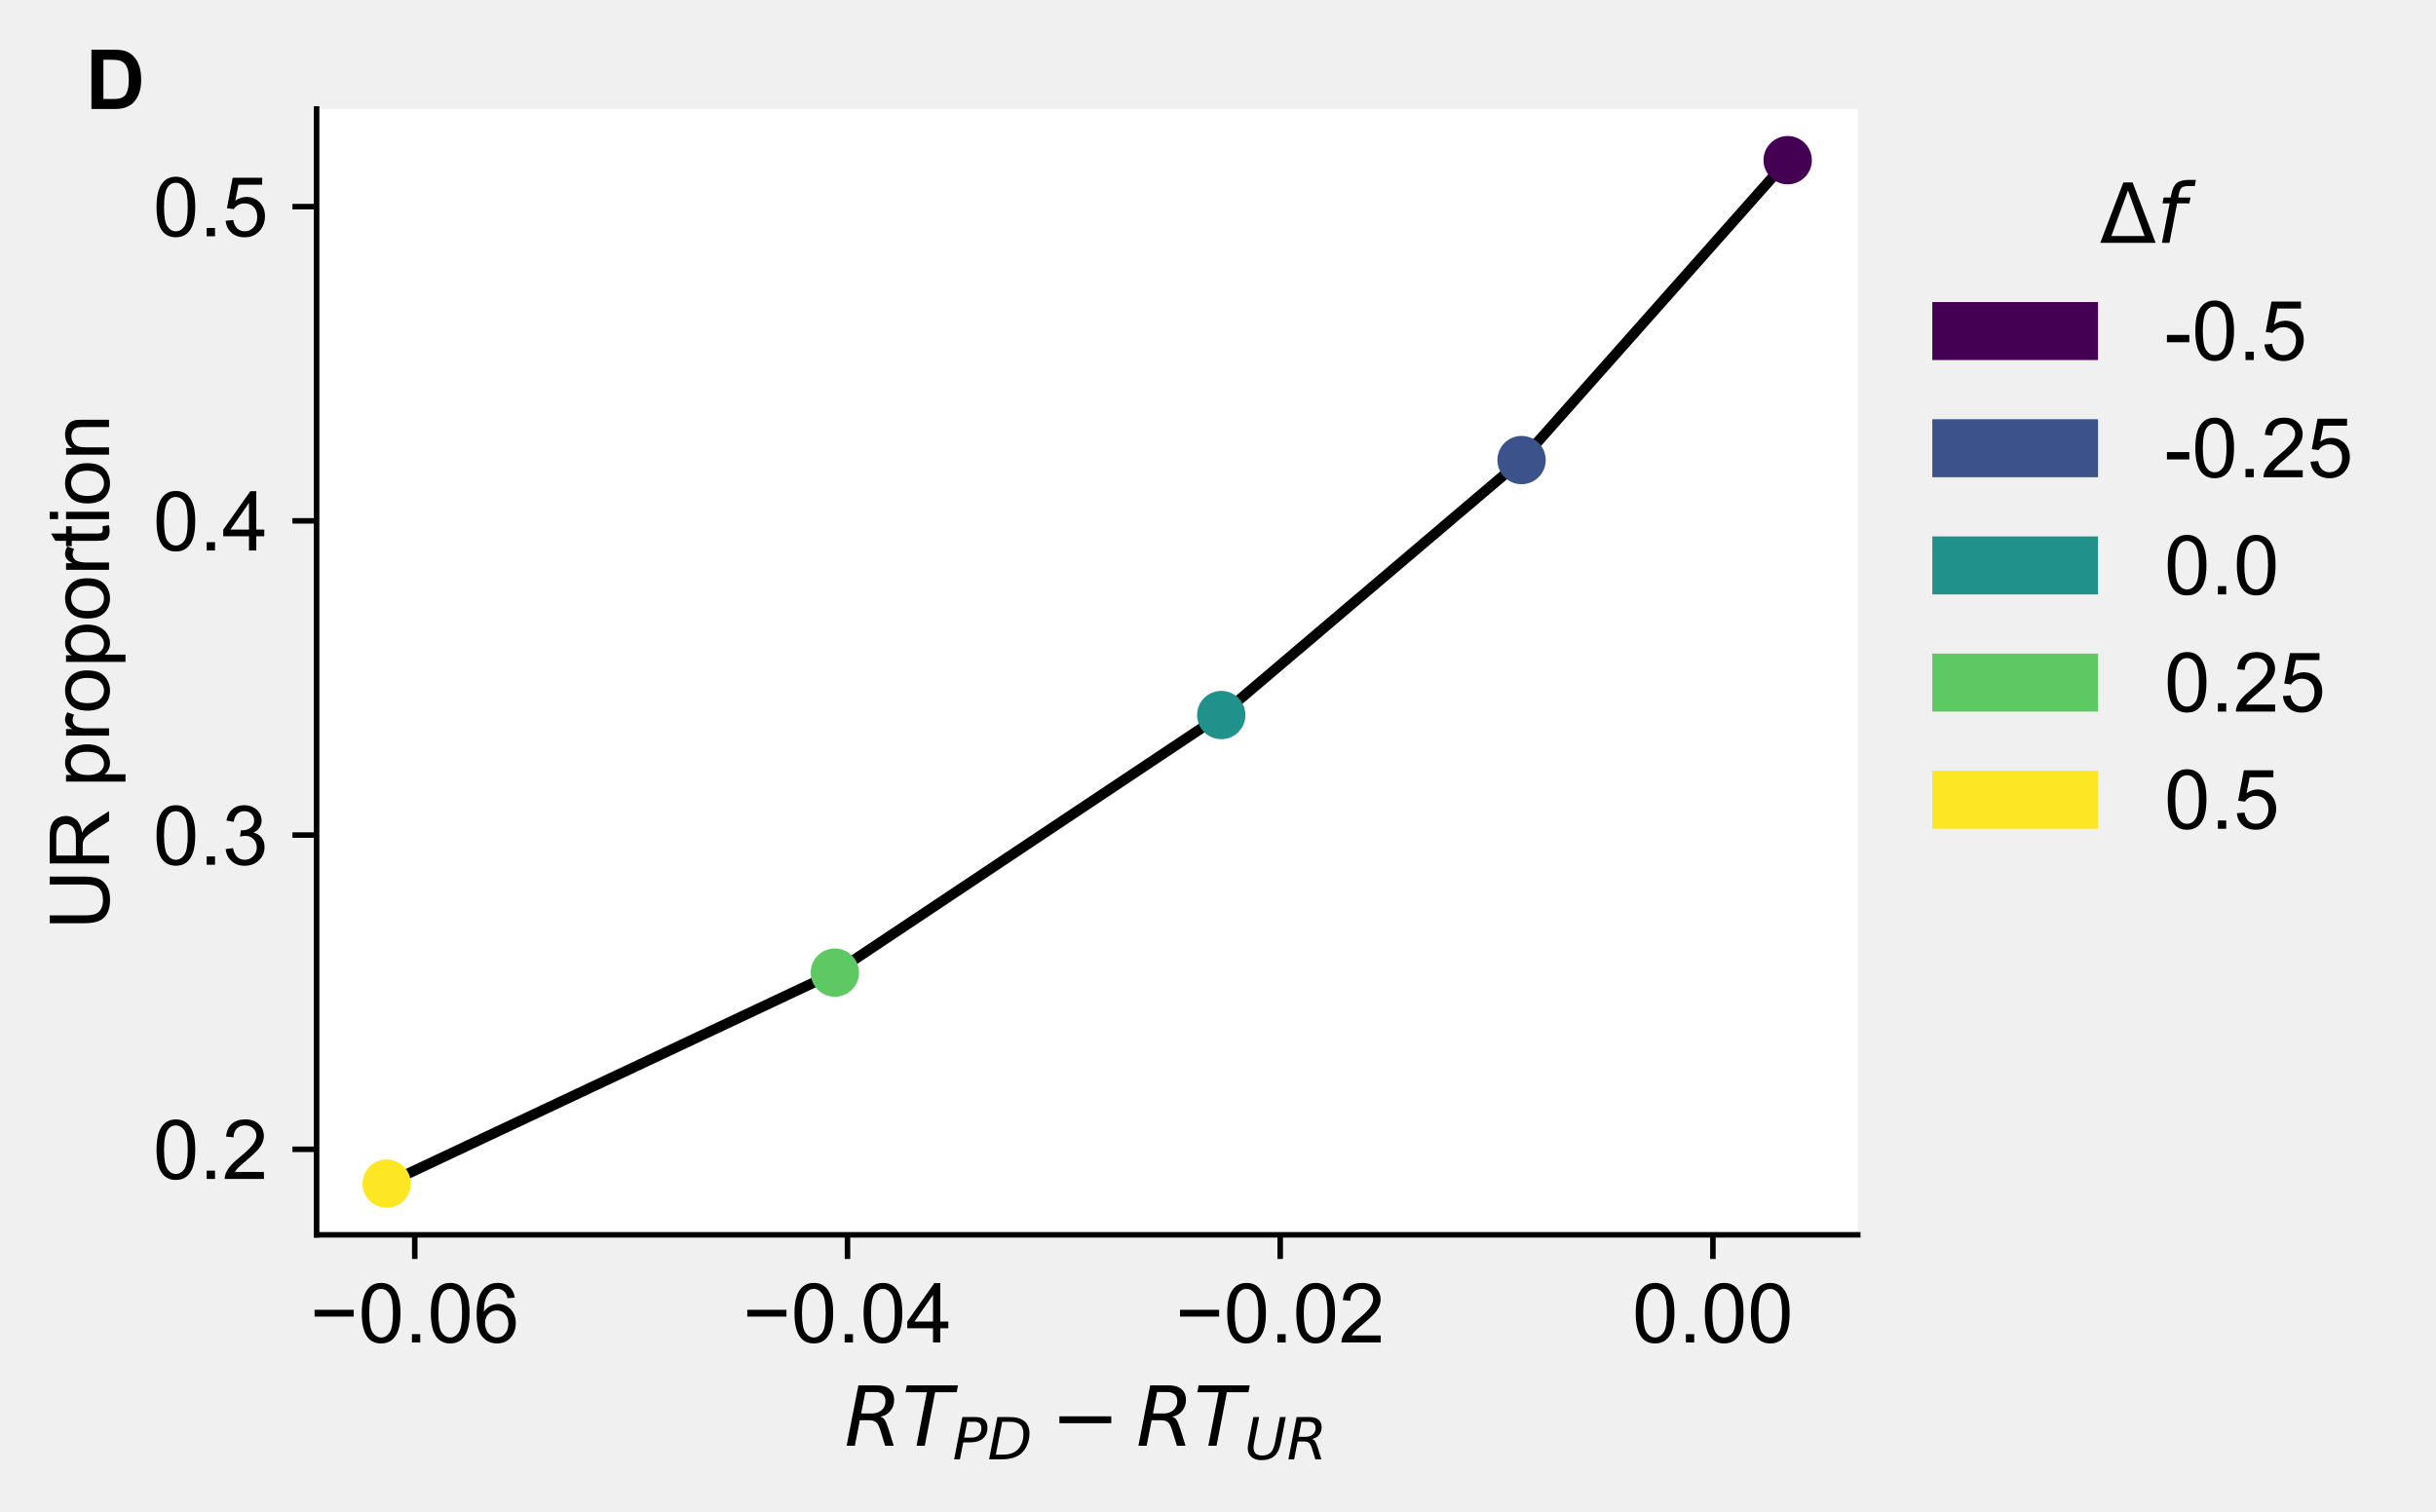
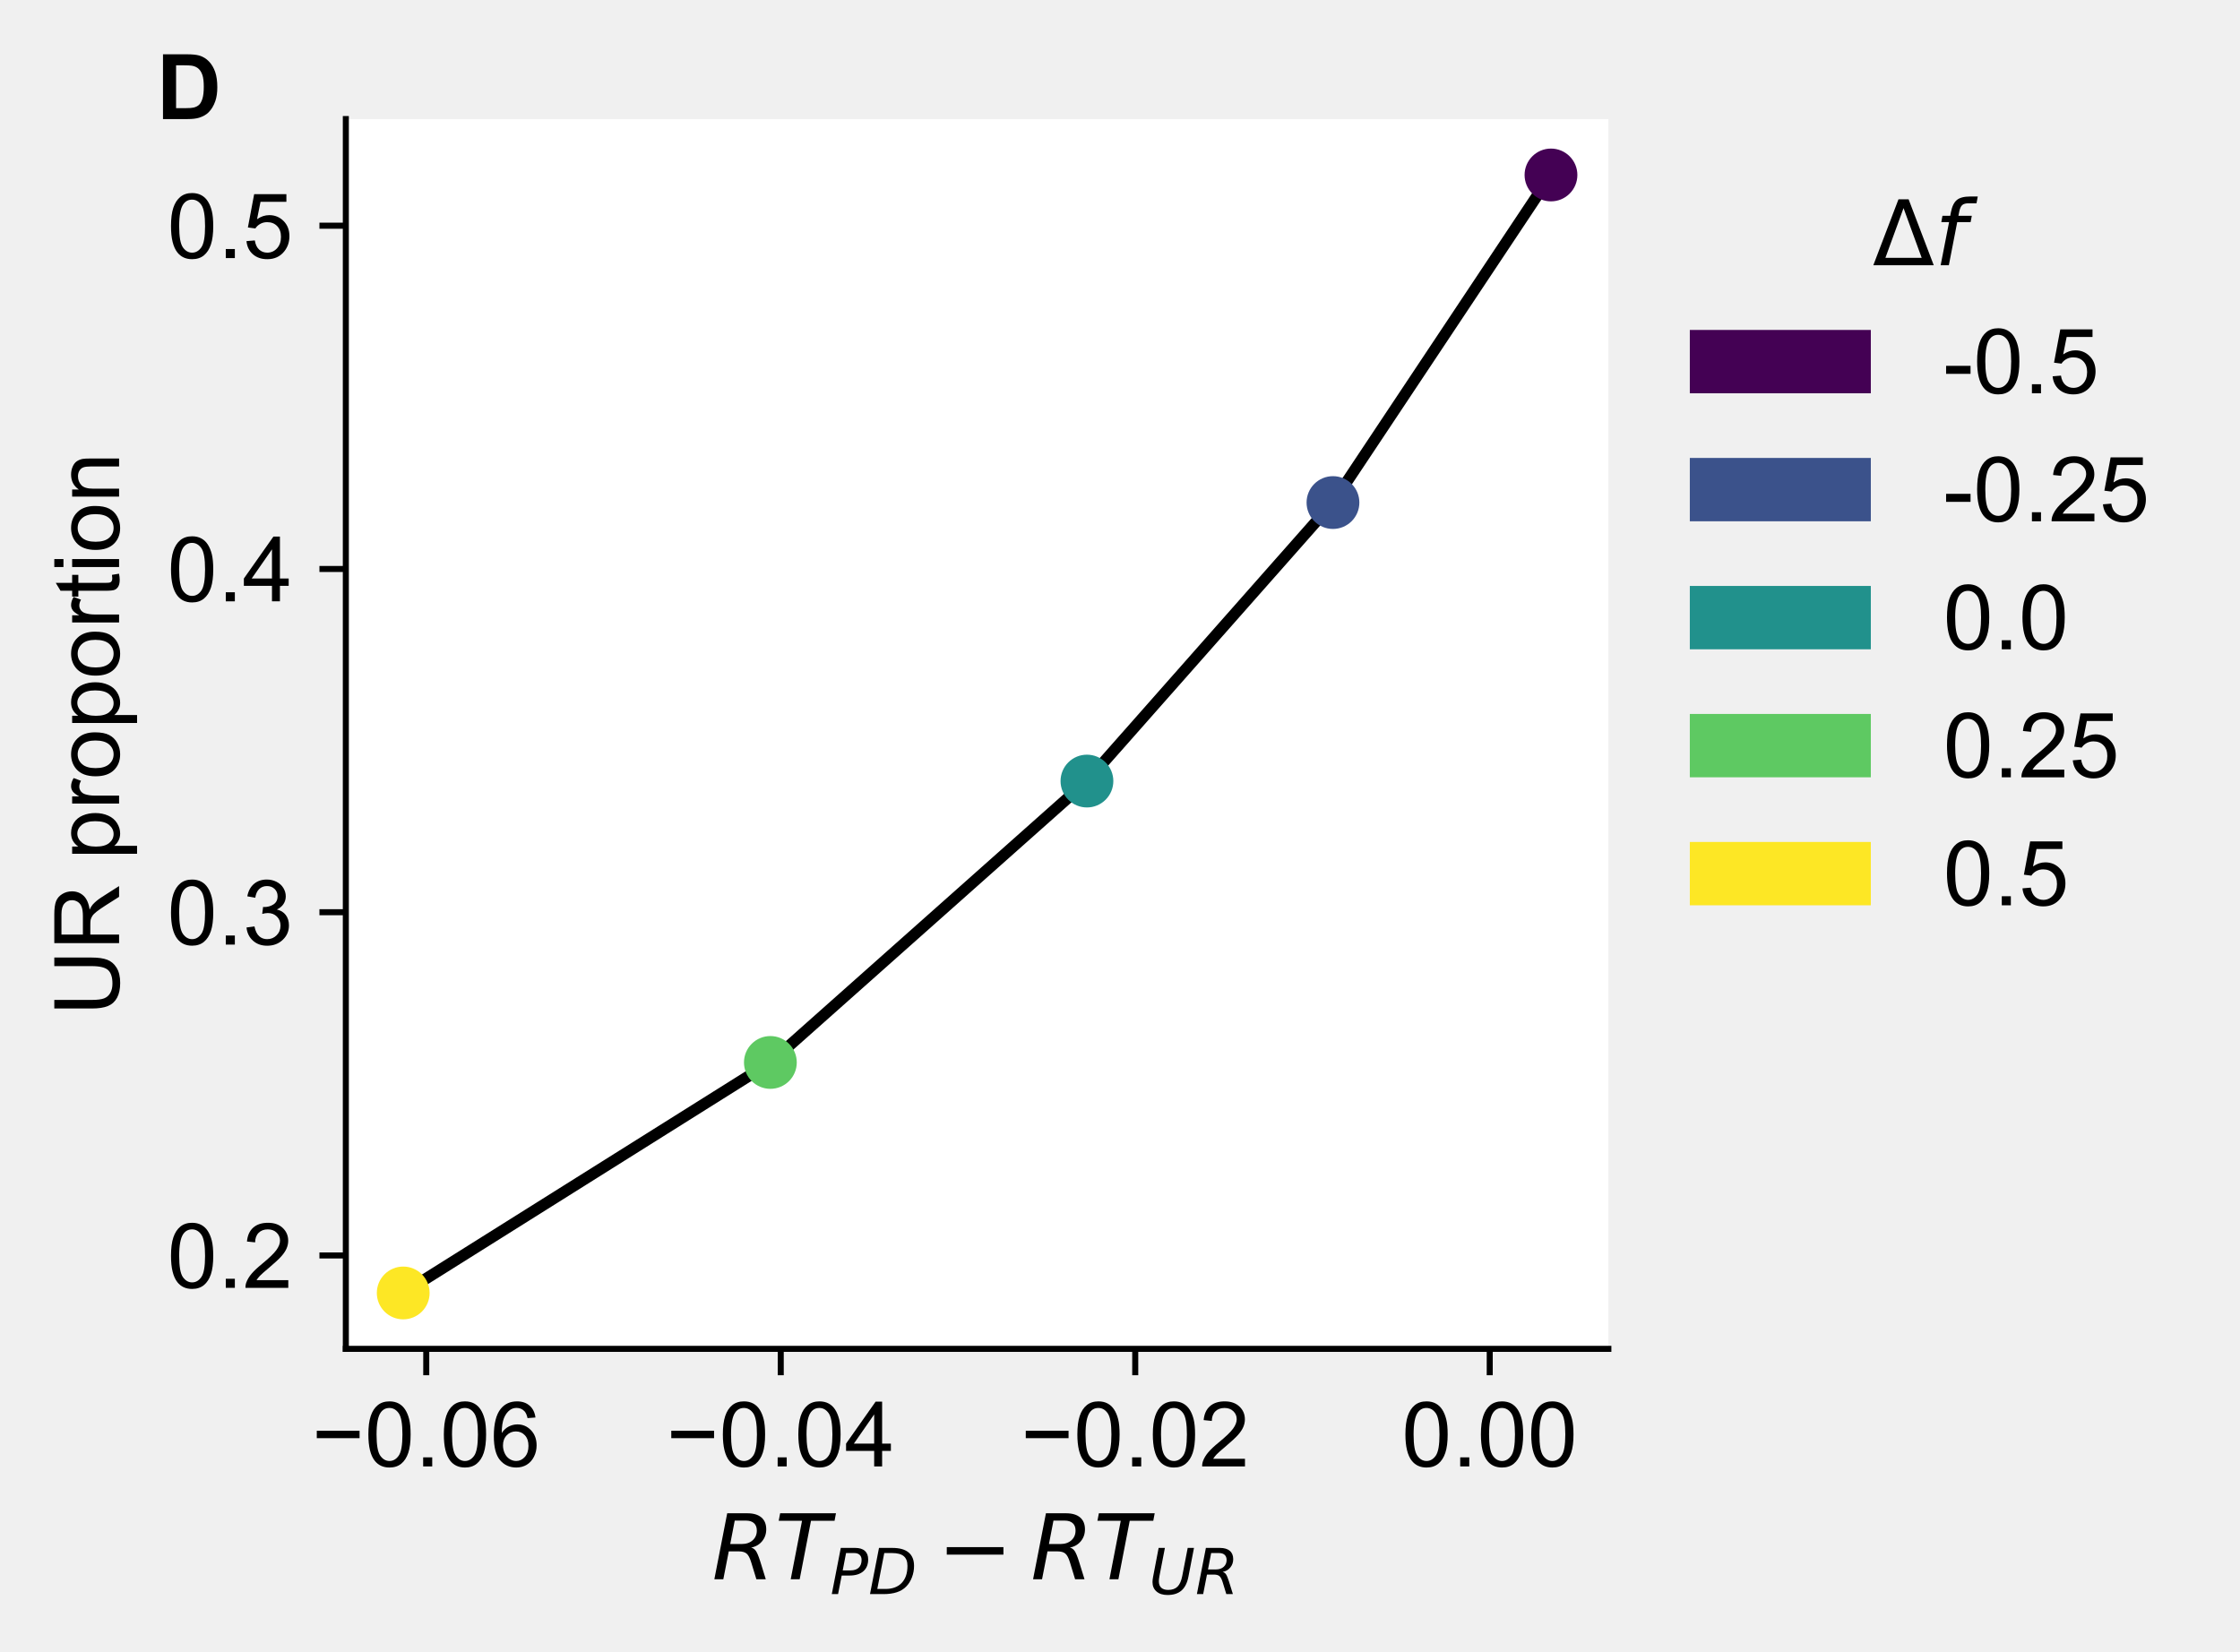
- <svg xmlns="http://www.w3.org/2000/svg" xmlns:xlink="http://www.w3.org/1999/xlink" width="352.803pt" height="219.018pt" viewBox="0 0 352.803 219.018" version="1.1">
+ <svg xmlns="http://www.w3.org/2000/svg" xmlns:xlink="http://www.w3.org/1999/xlink" width="297.003pt" height="219.018pt" viewBox="0 0 297.003 219.018" version="1.1">
  <defs>
    <style type="text/css">*{stroke-linejoin: round; stroke-linecap: butt}</style>
  </defs>
  <g id="figure_1">
    <g id="patch_1">
-       <path d="M 0 219.018  L 352.803 219.018  L 352.803 0  L 0 0  L 0 219.018  z " style="fill: none" />
+       <path d="M 0 219.018  L 297.003 219.018  L 297.003 0  L 0 0  L 0 219.018  z " style="fill: none" />
    </g>
    <g id="axes_1">
      <g id="patch_2">
-         <path d="M 45.854 178.869  L 269.054 178.869  L 269.054 15.789  L 45.854 15.789  z " style="fill: #ffffff" />
+         <path d="M 45.854 178.869  L 213.254 178.869  L 213.254 15.789  L 45.854 15.789  z " style="fill: #ffffff" />
      </g>
      <g id="matplotlib.axis_1">
        <g id="xtick_1">
          <g id="line2d_1">
            <defs>
-               <path id="m596541a343" d="M 0 0  L 0 3.5  " style="stroke: #000000; stroke-width: 0.8" />
-             </defs>
-             <g>
-               <use xlink:href="#m596541a343" x="60.071" y="178.869" style="stroke: #000000; stroke-width: 0.8" />
+               <path id="m29539a7c55" d="M 0 0  L 0 3.5  " style="stroke: #000000; stroke-width: 0.8" />
+             </defs>
+             <g>
+               <use xlink:href="#m29539a7c55" x="56.517" y="178.869" style="stroke: #000000; stroke-width: 0.8" />
            </g>
          </g>
          <g id="text_1">
-             <g transform="translate(44.89053 194.4588)scale(0.12 -0.12)">
+             <g transform="translate(41.33626 194.4588)scale(0.12 -0.12)">
              <defs>
                <path id="ArialMT-2212" d="M 3381 1997  L 356 1997  L 356 2522  L 3381 2522  L 3381 1997  z " transform="scale(0.015625)" />
                <path id="ArialMT-30" d="M 266 2259  Q 266 3072 433 3567  Q 600 4063 929 4331  Q 1259 4600 1759 4600  Q 2128 4600 2406 4451  Q 2684 4303 2865 4023  Q 3047 3744 3150 3342  Q 3253 2941 3253 2259  Q 3253 1453 3087 958  Q 2922 463 2592 192  Q 2263 -78 1759 -78  Q 1097 -78 719 397  Q 266 969 266 2259  z M 844 2259  Q 844 1131 1108 757  Q 1372 384 1759 384  Q 2147 384 2411 759  Q 2675 1134 2675 2259  Q 2675 3391 2411 3762  Q 2147 4134 1753 4134  Q 1366 4134 1134 3806  Q 844 3388 844 2259  z " transform="scale(0.015625)" />
                <path id="ArialMT-2e" d="M 581 0  L 581 641  L 1222 641  L 1222 0  L 581 0  z " transform="scale(0.015625)" />
                <path id="ArialMT-36" d="M 3184 3459  L 2625 3416  Q 2550 3747 2413 3897  Q 2184 4138 1850 4138  Q 1581 4138 1378 3988  Q 1113 3794 959 3422  Q 806 3050 800 2363  Q 1003 2672 1297 2822  Q 1591 2972 1913 2972  Q 2475 2972 2870 2558  Q 3266 2144 3266 1488  Q 3266 1056 3080 686  Q 2894 316 2569 119  Q 2244 -78 1831 -78  Q 1128 -78 684 439  Q 241 956 241 2144  Q 241 3472 731 4075  Q 1159 4600 1884 4600  Q 2425 4600 2770 4297  Q 3116 3994 3184 3459  z M 888 1484  Q 888 1194 1011 928  Q 1134 663 1356 523  Q 1578 384 1822 384  Q 2178 384 2434 671  Q 2691 959 2691 1453  Q 2691 1928 2437 2201  Q 2184 2475 1800 2475  Q 1419 2475 1153 2201  Q 888 1928 888 1484  z " transform="scale(0.015625)" />
              </defs>
              <use xlink:href="#ArialMT-2212" />
              <use xlink:href="#ArialMT-30" x="58.398" />
              <use xlink:href="#ArialMT-2e" x="114.014" />
              <use xlink:href="#ArialMT-30" x="141.797" />
              <use xlink:href="#ArialMT-36" x="197.412" />
            </g>
          </g>
        </g>
        <g id="xtick_2">
          <g id="line2d_2">
            <g>
-               <use xlink:href="#m596541a343" x="122.741" y="178.869" style="stroke: #000000; stroke-width: 0.8" />
+               <use xlink:href="#m29539a7c55" x="103.519" y="178.869" style="stroke: #000000; stroke-width: 0.8" />
            </g>
          </g>
          <g id="text_2">
-             <g transform="translate(107.5601 194.4588)scale(0.12 -0.12)">
+             <g transform="translate(88.33847 194.4588)scale(0.12 -0.12)">
              <defs>
                <path id="ArialMT-34" d="M 2069 0  L 2069 1097  L 81 1097  L 81 1613  L 2172 4581  L 2631 4581  L 2631 1613  L 3250 1613  L 3250 1097  L 2631 1097  L 2631 0  L 2069 0  z M 2069 1613  L 2069 3678  L 634 1613  L 2069 1613  z " transform="scale(0.015625)" />
              </defs>
              <use xlink:href="#ArialMT-2212" />
              <use xlink:href="#ArialMT-30" x="58.398" />
              <use xlink:href="#ArialMT-2e" x="114.014" />
              <use xlink:href="#ArialMT-30" x="141.797" />
              <use xlink:href="#ArialMT-34" x="197.412" />
            </g>
          </g>
        </g>
        <g id="xtick_3">
          <g id="line2d_3">
            <g>
-               <use xlink:href="#m596541a343" x="185.411" y="178.869" style="stroke: #000000; stroke-width: 0.8" />
+               <use xlink:href="#m29539a7c55" x="150.522" y="178.869" style="stroke: #000000; stroke-width: 0.8" />
            </g>
          </g>
          <g id="text_3">
-             <g transform="translate(170.2298 194.4588)scale(0.12 -0.12)">
+             <g transform="translate(135.3407 194.4588)scale(0.12 -0.12)">
              <defs>
                <path id="ArialMT-32" d="M 3222 541  L 3222 0  L 194 0  Q 188 203 259 391  Q 375 700 629 1000  Q 884 1300 1366 1694  Q 2113 2306 2375 2664  Q 2638 3022 2638 3341  Q 2638 3675 2398 3904  Q 2159 4134 1775 4134  Q 1369 4134 1125 3890  Q 881 3647 878 3216  L 300 3275  Q 359 3922 746 4261  Q 1134 4600 1788 4600  Q 2447 4600 2831 4234  Q 3216 3869 3216 3328  Q 3216 3053 3103 2787  Q 2991 2522 2730 2228  Q 2469 1934 1863 1422  Q 1356 997 1212 845  Q 1069 694 975 541  L 3222 541  z " transform="scale(0.015625)" />
              </defs>
              <use xlink:href="#ArialMT-2212" />
              <use xlink:href="#ArialMT-30" x="58.398" />
              <use xlink:href="#ArialMT-2e" x="114.014" />
              <use xlink:href="#ArialMT-30" x="141.797" />
              <use xlink:href="#ArialMT-32" x="197.412" />
            </g>
          </g>
        </g>
        <g id="xtick_4">
          <g id="line2d_4">
            <g>
-               <use xlink:href="#m596541a343" x="248.08" y="178.869" style="stroke: #000000; stroke-width: 0.8" />
+               <use xlink:href="#m29539a7c55" x="197.524" y="178.869" style="stroke: #000000; stroke-width: 0.8" />
            </g>
          </g>
          <g id="text_4">
-             <g transform="translate(236.4038 194.4588)scale(0.12 -0.12)">
+             <g transform="translate(185.8473 194.4588)scale(0.12 -0.12)">
              <use xlink:href="#ArialMT-30" />
              <use xlink:href="#ArialMT-2e" x="55.615" />
              <use xlink:href="#ArialMT-30" x="83.398" />
              <use xlink:href="#ArialMT-30" x="139.014" />
            </g>
          </g>
        </g>
        <g id="text_5">
-           <g transform="translate(122.2944 209.4331)scale(0.12 -0.12)">
+           <g transform="translate(94.39437 209.4331)scale(0.12 -0.12)">
            <defs>
              <path id="DejaVuSans-Oblique-52" d="M 1613 4147  L 1294 2491  L 2106 2491  Q 2584 2491 2879 2755  Q 3175 3019 3175 3444  Q 3175 3784 2976 3965  Q 2778 4147 2406 4147  L 1613 4147  z M 2772 2241  Q 2972 2194 3105 2009  Q 3238 1825 3413 1275  L 3809 0  L 3144 0  L 2778 1197  Q 2638 1659 2453 1815  Q 2269 1972 1888 1972  L 1191 1972  L 806 0  L 172 0  L 1081 4666  L 2503 4666  Q 3150 4666 3495 4373  Q 3841 4081 3841 3531  Q 3841 3044 3547 2687  Q 3253 2331 2772 2241  z " transform="scale(0.015625)" />
              <path id="DejaVuSans-Oblique-54" d="M 378 4666  L 4325 4666  L 4225 4134  L 2559 4134  L 1759 0  L 1125 0  L 1925 4134  L 275 4134  L 378 4666  z " transform="scale(0.015625)" />
              <path id="DejaVuSans-Oblique-50" d="M 1081 4666  L 2541 4666  Q 3178 4666 3512 4369  Q 3847 4072 3847 3500  Q 3847 2731 3353 2303  Q 2859 1875 1966 1875  L 1172 1875  L 806 0  L 172 0  L 1081 4666  z M 1613 4147  L 1275 2394  L 2069 2394  Q 2606 2394 2893 2669  Q 3181 2944 3181 3456  Q 3181 3784 2986 3965  Q 2791 4147 2438 4147  L 1613 4147  z " transform="scale(0.015625)" />
              <path id="DejaVuSans-Oblique-44" d="M 1081 4666  L 2438 4666  Q 3519 4666 4070 4208  Q 4622 3750 4622 2847  Q 4622 2250 4412 1698  Q 4203 1147 3834 769  Q 3463 381 2891 190  Q 2319 0 1538 0  L 172 0  L 1081 4666  z M 1613 4147  L 909 519  L 1734 519  Q 2794 519 3375 1128  Q 3956 1738 3956 2847  Q 3956 3519 3581 3833  Q 3206 4147 2406 4147  L 1613 4147  z " transform="scale(0.015625)" />
              <path id="DejaVuSans-2212" d="M 678 2272  L 4684 2272  L 4684 1741  L 678 1741  L 678 2272  z " transform="scale(0.015625)" />
              <path id="DejaVuSans-Oblique-55" d="M 991 4666  L 1625 4666  L 1075 1831  Q 1041 1641 1027 1517  Q 1013 1394 1013 1300  Q 1013 869 1253 645  Q 1494 422 1959 422  Q 2563 422 2898 753  Q 3234 1084 3378 1831  L 3928 4666  L 4563 4666  L 4000 1753  Q 3816 809 3300 359  Q 2784 -91 1888 -91  Q 1188 -91 780 261  Q 372 613 372 1216  Q 372 1325 387 1461  Q 403 1597 434 1753  L 991 4666  z " transform="scale(0.015625)" />
            </defs>
            <use xlink:href="#DejaVuSans-Oblique-52" transform="translate(0 0.09375)" />
            <use xlink:href="#DejaVuSans-Oblique-54" transform="translate(69.48242 0.09375)" />
            <use xlink:href="#DejaVuSans-Oblique-50" transform="translate(130.5664 -16.3125)scale(0.7)" />
            <use xlink:href="#DejaVuSans-Oblique-44" transform="translate(172.7783 -16.3125)scale(0.7)" />
            <use xlink:href="#DejaVuSans-2212" transform="translate(248.8965 0.09375)" />
            <use xlink:href="#DejaVuSans-Oblique-52" transform="translate(352.168 0.09375)" />
            <use xlink:href="#DejaVuSans-Oblique-54" transform="translate(421.6504 0.09375)" />
            <use xlink:href="#DejaVuSans-Oblique-55" transform="translate(482.7344 -16.3125)scale(0.7)" />
            <use xlink:href="#DejaVuSans-Oblique-52" transform="translate(533.9697 -16.3125)scale(0.7)" />
          </g>
        </g>
      </g>
      <g id="matplotlib.axis_2">
        <g id="ytick_1">
          <g id="line2d_5">
            <defs>
-               <path id="m3240ae7792" d="M 0 0  L -3.5 0  " style="stroke: #000000; stroke-width: 0.8" />
-             </defs>
-             <g>
-               <use xlink:href="#m3240ae7792" x="45.854" y="166.482" style="stroke: #000000; stroke-width: 0.8" />
+               <path id="m11ed91f5b3" d="M 0 0  L -3.5 0  " style="stroke: #000000; stroke-width: 0.8" />
+             </defs>
+             <g>
+               <use xlink:href="#m11ed91f5b3" x="45.854" y="166.482" style="stroke: #000000; stroke-width: 0.8" />
            </g>
          </g>
          <g id="text_6">
            <g transform="translate(22.17438 170.7767)scale(0.12 -0.12)">
              <use xlink:href="#ArialMT-30" />
              <use xlink:href="#ArialMT-2e" x="55.615" />
              <use xlink:href="#ArialMT-32" x="83.398" />
            </g>
          </g>
        </g>
        <g id="ytick_2">
          <g id="line2d_6">
            <g>
-               <use xlink:href="#m3240ae7792" x="45.854" y="120.965" style="stroke: #000000; stroke-width: 0.8" />
+               <use xlink:href="#m11ed91f5b3" x="45.854" y="120.965" style="stroke: #000000; stroke-width: 0.8" />
            </g>
          </g>
          <g id="text_7">
            <g transform="translate(22.17438 125.2594)scale(0.12 -0.12)">
              <defs>
                <path id="ArialMT-33" d="M 269 1209  L 831 1284  Q 928 806 1161 595  Q 1394 384 1728 384  Q 2125 384 2398 659  Q 2672 934 2672 1341  Q 2672 1728 2419 1979  Q 2166 2231 1775 2231  Q 1616 2231 1378 2169  L 1441 2663  Q 1497 2656 1531 2656  Q 1891 2656 2178 2843  Q 2466 3031 2466 3422  Q 2466 3731 2256 3934  Q 2047 4138 1716 4138  Q 1388 4138 1169 3931  Q 950 3725 888 3313  L 325 3413  Q 428 3978 793 4289  Q 1159 4600 1703 4600  Q 2078 4600 2393 4439  Q 2709 4278 2876 4000  Q 3044 3722 3044 3409  Q 3044 3113 2884 2869  Q 2725 2625 2413 2481  Q 2819 2388 3044 2092  Q 3269 1797 3269 1353  Q 3269 753 2831 336  Q 2394 -81 1725 -81  Q 1122 -81 723 278  Q 325 638 269 1209  z " transform="scale(0.015625)" />
              </defs>
              <use xlink:href="#ArialMT-30" />
              <use xlink:href="#ArialMT-2e" x="55.615" />
              <use xlink:href="#ArialMT-33" x="83.398" />
            </g>
          </g>
        </g>
        <g id="ytick_3">
          <g id="line2d_7">
            <g>
-               <use xlink:href="#m3240ae7792" x="45.854" y="75.447" style="stroke: #000000; stroke-width: 0.8" />
+               <use xlink:href="#m11ed91f5b3" x="45.854" y="75.447" style="stroke: #000000; stroke-width: 0.8" />
            </g>
          </g>
          <g id="text_8">
            <g transform="translate(22.17438 79.74201)scale(0.12 -0.12)">
              <use xlink:href="#ArialMT-30" />
              <use xlink:href="#ArialMT-2e" x="55.615" />
              <use xlink:href="#ArialMT-34" x="83.398" />
            </g>
          </g>
        </g>
        <g id="ytick_4">
          <g id="line2d_8">
            <g>
-               <use xlink:href="#m3240ae7792" x="45.854" y="29.93" style="stroke: #000000; stroke-width: 0.8" />
+               <use xlink:href="#m11ed91f5b3" x="45.854" y="29.93" style="stroke: #000000; stroke-width: 0.8" />
            </g>
          </g>
          <g id="text_9">
            <g transform="translate(22.17438 34.22464)scale(0.12 -0.12)">
              <defs>
                <path id="ArialMT-35" d="M 266 1200  L 856 1250  Q 922 819 1161 601  Q 1400 384 1738 384  Q 2144 384 2425 690  Q 2706 997 2706 1503  Q 2706 1984 2436 2262  Q 2166 2541 1728 2541  Q 1456 2541 1237 2417  Q 1019 2294 894 2097  L 366 2166  L 809 4519  L 3088 4519  L 3088 3981  L 1259 3981  L 1013 2750  Q 1425 3038 1878 3038  Q 2478 3038 2890 2622  Q 3303 2206 3303 1553  Q 3303 931 2941 478  Q 2500 -78 1738 -78  Q 1113 -78 717 272  Q 322 622 266 1200  z " transform="scale(0.015625)" />
              </defs>
              <use xlink:href="#ArialMT-30" />
              <use xlink:href="#ArialMT-2e" x="55.615" />
              <use xlink:href="#ArialMT-35" x="83.398" />
            </g>
          </g>
        </g>
        <g id="text_10">
          <g transform="translate(15.78937 134.6775)rotate(-90)scale(0.12 -0.12)">
            <defs>
              <path id="ArialMT-55" d="M 3500 4581  L 4106 4581  L 4106 1934  Q 4106 1244 3950 837  Q 3794 431 3386 176  Q 2978 -78 2316 -78  Q 1672 -78 1262 144  Q 853 366 678 786  Q 503 1206 503 1934  L 503 4581  L 1109 4581  L 1109 1938  Q 1109 1341 1220 1058  Q 1331 775 1601 622  Q 1872 469 2263 469  Q 2931 469 3215 772  Q 3500 1075 3500 1938  L 3500 4581  z " transform="scale(0.015625)" />
              <path id="ArialMT-52" d="M 503 0  L 503 4581  L 2534 4581  Q 3147 4581 3465 4457  Q 3784 4334 3975 4021  Q 4166 3709 4166 3331  Q 4166 2844 3850 2509  Q 3534 2175 2875 2084  Q 3116 1969 3241 1856  Q 3506 1613 3744 1247  L 4541 0  L 3778 0  L 3172 953  Q 2906 1366 2734 1584  Q 2563 1803 2427 1890  Q 2291 1978 2150 2013  Q 2047 2034 1813 2034  L 1109 2034  L 1109 0  L 503 0  z M 1109 2559  L 2413 2559  Q 2828 2559 3062 2645  Q 3297 2731 3419 2920  Q 3541 3109 3541 3331  Q 3541 3656 3305 3865  Q 3069 4075 2559 4075  L 1109 4075  L 1109 2559  z " transform="scale(0.015625)" />
              <path id="ArialMT-20" transform="scale(0.015625)" />
              <path id="ArialMT-70" d="M 422 -1272  L 422 3319  L 934 3319  L 934 2888  Q 1116 3141 1344 3267  Q 1572 3394 1897 3394  Q 2322 3394 2647 3175  Q 2972 2956 3137 2557  Q 3303 2159 3303 1684  Q 3303 1175 3120 767  Q 2938 359 2589 142  Q 2241 -75 1856 -75  Q 1575 -75 1351 44  Q 1128 163 984 344  L 984 -1272  L 422 -1272  z M 931 1641  Q 931 1000 1190 694  Q 1450 388 1819 388  Q 2194 388 2461 705  Q 2728 1022 2728 1688  Q 2728 2322 2467 2637  Q 2206 2953 1844 2953  Q 1484 2953 1207 2617  Q 931 2281 931 1641  z " transform="scale(0.015625)" />
              <path id="ArialMT-72" d="M 416 0  L 416 3319  L 922 3319  L 922 2816  Q 1116 3169 1280 3281  Q 1444 3394 1641 3394  Q 1925 3394 2219 3213  L 2025 2691  Q 1819 2813 1613 2813  Q 1428 2813 1281 2702  Q 1134 2591 1072 2394  Q 978 2094 978 1738  L 978 0  L 416 0  z " transform="scale(0.015625)" />
              <path id="ArialMT-6f" d="M 213 1659  Q 213 2581 725 3025  Q 1153 3394 1769 3394  Q 2453 3394 2887 2945  Q 3322 2497 3322 1706  Q 3322 1066 3130 698  Q 2938 331 2570 128  Q 2203 -75 1769 -75  Q 1072 -75 642 372  Q 213 819 213 1659  z M 791 1659  Q 791 1022 1069 705  Q 1347 388 1769 388  Q 2188 388 2466 706  Q 2744 1025 2744 1678  Q 2744 2294 2464 2611  Q 2184 2928 1769 2928  Q 1347 2928 1069 2612  Q 791 2297 791 1659  z " transform="scale(0.015625)" />
              <path id="ArialMT-74" d="M 1650 503  L 1731 6  Q 1494 -44 1306 -44  Q 1000 -44 831 53  Q 663 150 594 308  Q 525 466 525 972  L 525 2881  L 113 2881  L 113 3319  L 525 3319  L 525 4141  L 1084 4478  L 1084 3319  L 1650 3319  L 1650 2881  L 1084 2881  L 1084 941  Q 1084 700 1114 631  Q 1144 563 1211 522  Q 1278 481 1403 481  Q 1497 481 1650 503  z " transform="scale(0.015625)" />
              <path id="ArialMT-69" d="M 425 3934  L 425 4581  L 988 4581  L 988 3934  L 425 3934  z M 425 0  L 425 3319  L 988 3319  L 988 0  L 425 0  z " transform="scale(0.015625)" />
              <path id="ArialMT-6e" d="M 422 0  L 422 3319  L 928 3319  L 928 2847  Q 1294 3394 1984 3394  Q 2284 3394 2536 3286  Q 2788 3178 2913 3003  Q 3038 2828 3088 2588  Q 3119 2431 3119 2041  L 3119 0  L 2556 0  L 2556 2019  Q 2556 2363 2490 2533  Q 2425 2703 2258 2804  Q 2091 2906 1866 2906  Q 1506 2906 1245 2678  Q 984 2450 984 1813  L 984 0  L 422 0  z " transform="scale(0.015625)" />
            </defs>
            <use xlink:href="#ArialMT-55" />
            <use xlink:href="#ArialMT-52" x="72.217" />
            <use xlink:href="#ArialMT-20" x="144.434" />
            <use xlink:href="#ArialMT-70" x="172.217" />
            <use xlink:href="#ArialMT-72" x="227.832" />
            <use xlink:href="#ArialMT-6f" x="261.133" />
            <use xlink:href="#ArialMT-70" x="316.748" />
            <use xlink:href="#ArialMT-6f" x="372.363" />
            <use xlink:href="#ArialMT-72" x="427.979" />
            <use xlink:href="#ArialMT-74" x="461.279" />
            <use xlink:href="#ArialMT-69" x="489.062" />
            <use xlink:href="#ArialMT-6f" x="511.279" />
            <use xlink:href="#ArialMT-6e" x="566.895" />
          </g>
        </g>
      </g>
      <g id="line2d_9">
-         <path d="M 258.909 23.202  L 220.367 66.643  L 176.873 103.576  L 120.908 140.889  L 56 171.457  " clip-path="url(#p099741c595)" style="fill: none; stroke: #000000; stroke-width: 1.5; stroke-linecap: square" />
+         <path d="M 205.645 23.202  L 176.739 66.643  L 144.118 103.576  L 102.145 140.889  L 53.463 171.457  " clip-path="url(#p8e7102ce92)" style="fill: none; stroke: #000000; stroke-width: 1.5; stroke-linecap: square" />
      </g>
      <g id="patch_3">
        <path d="M 45.854 178.869  L 45.854 15.789  " style="fill: none; stroke: #000000; stroke-width: 0.8; stroke-linejoin: miter; stroke-linecap: square" />
      </g>
      <g id="patch_4">
-         <path d="M 45.854 178.869  L 269.054 178.869  " style="fill: none; stroke: #000000; stroke-width: 0.8; stroke-linejoin: miter; stroke-linecap: square" />
+         <path d="M 45.854 178.869  L 213.254 178.869  " style="fill: none; stroke: #000000; stroke-width: 0.8; stroke-linejoin: miter; stroke-linecap: square" />
      </g>
      <g id="text_11">
-         <g transform="translate(12.37438 15.78937)scale(0.12 -0.12)">
+         <g transform="translate(20.74438 15.78937)scale(0.12 -0.12)">
          <defs>
            <path id="Arial-BoldMT-44" d="M 463 4581  L 2153 4581  Q 2725 4581 3025 4494  Q 3428 4375 3715 4072  Q 4003 3769 4153 3330  Q 4303 2891 4303 2247  Q 4303 1681 4163 1272  Q 3991 772 3672 463  Q 3431 228 3022 97  Q 2716 0 2203 0  L 463 0  L 463 4581  z M 1388 3806  L 1388 772  L 2078 772  Q 2466 772 2638 816  Q 2863 872 3011 1006  Q 3159 1141 3253 1448  Q 3347 1756 3347 2288  Q 3347 2819 3253 3103  Q 3159 3388 2990 3547  Q 2822 3706 2563 3763  Q 2369 3806 1803 3806  L 1388 3806  z " transform="scale(0.015625)" />
          </defs>
          <use xlink:href="#Arial-BoldMT-44" />
        </g>
      </g>
      <g id="PathCollection_1">
        <defs>
-           <path id="C0_0_60a4d0609b" d="M 0 3  C 0.796 3 1.559 2.684 2.121 2.121  C 2.684 1.559 3 0.796 3 -0  C 3 -0.796 2.684 -1.559 2.121 -2.121  C 1.559 -2.684 0.796 -3 0 -3  C -0.796 -3 -1.559 -2.684 -2.121 -2.121  C -2.684 -1.559 -3 -0.796 -3 0  C -3 0.796 -2.684 1.559 -2.121 2.121  C -1.559 2.684 -0.796 3 0 3  z " />
+           <path id="C0_0_8dfc3c8ab3" d="M 0 3  C 0.796 3 1.559 2.684 2.121 2.121  C 2.684 1.559 3 0.796 3 -0  C 3 -0.796 2.684 -1.559 2.121 -2.121  C 1.559 -2.684 0.796 -3 0 -3  C -0.796 -3 -1.559 -2.684 -2.121 -2.121  C -2.684 -1.559 -3 -0.796 -3 0  C -3 0.796 -2.684 1.559 -2.121 2.121  C -1.559 2.684 -0.796 3 0 3  z " />
        </defs>
-         <g clip-path="url(#p099741c595)">
-           <use xlink:href="#C0_0_60a4d0609b" x="258.909" y="23.202" style="fill: #440154; stroke: #440154" />
-         </g>
-         <g clip-path="url(#p099741c595)">
-           <use xlink:href="#C0_0_60a4d0609b" x="220.367" y="66.643" style="fill: #3b528b; stroke: #3b528b" />
-         </g>
-         <g clip-path="url(#p099741c595)">
-           <use xlink:href="#C0_0_60a4d0609b" x="176.873" y="103.576" style="fill: #21918c; stroke: #21918c" />
-         </g>
-         <g clip-path="url(#p099741c595)">
-           <use xlink:href="#C0_0_60a4d0609b" x="120.908" y="140.889" style="fill: #5ec962; stroke: #5ec962" />
-         </g>
-         <g clip-path="url(#p099741c595)">
-           <use xlink:href="#C0_0_60a4d0609b" x="56" y="171.457" style="fill: #fde725; stroke: #fde725" />
+         <g clip-path="url(#p8e7102ce92)">
+           <use xlink:href="#C0_0_8dfc3c8ab3" x="205.645" y="23.202" style="fill: #440154; stroke: #440154" />
+         </g>
+         <g clip-path="url(#p8e7102ce92)">
+           <use xlink:href="#C0_0_8dfc3c8ab3" x="176.739" y="66.643" style="fill: #3b528b; stroke: #3b528b" />
+         </g>
+         <g clip-path="url(#p8e7102ce92)">
+           <use xlink:href="#C0_0_8dfc3c8ab3" x="144.118" y="103.576" style="fill: #21918c; stroke: #21918c" />
+         </g>
+         <g clip-path="url(#p8e7102ce92)">
+           <use xlink:href="#C0_0_8dfc3c8ab3" x="102.145" y="140.889" style="fill: #5ec962; stroke: #5ec962" />
+         </g>
+         <g clip-path="url(#p8e7102ce92)">
+           <use xlink:href="#C0_0_8dfc3c8ab3" x="53.463" y="171.457" style="fill: #fde725; stroke: #fde725" />
        </g>
      </g>
      <g id="legend_1">
        <g id="text_12">
-           <g transform="translate(304.0888 35.17875)scale(0.12 -0.12)">
+           <g transform="translate(248.2887 35.17875)scale(0.12 -0.12)">
            <defs>
              <path id="DejaVuSans-394" d="M 2188 4044  L 906 525  L 3472 525  L 2188 4044  z M 50 0  L 1831 4666  L 2547 4666  L 4325 0  L 50 0  z " transform="scale(0.015625)" />
              <path id="DejaVuSans-Oblique-66" d="M 3059 4863  L 2969 4384  L 2419 4384  Q 2106 4384 1964 4261  Q 1822 4138 1753 3809  L 1691 3500  L 2638 3500  L 2553 3053  L 1606 3053  L 1013 0  L 434 0  L 1031 3053  L 481 3053  L 563 3500  L 1113 3500  L 1159 3744  Q 1278 4363 1576 4613  Q 1875 4863 2516 4863  L 3059 4863  z " transform="scale(0.015625)" />
            </defs>
            <use xlink:href="#DejaVuSans-394" transform="translate(0 0.015625)" />
            <use xlink:href="#DejaVuSans-Oblique-66" transform="translate(68.4082 0.015625)" />
          </g>
        </g>
        <g id="patch_5">
-           <path d="M 279.854 52.153  L 303.854 52.153  L 303.854 43.753  L 279.854 43.753  z " style="fill: #440154" />
+           <path d="M 224.054 52.153  L 248.054 52.153  L 248.054 43.753  L 224.054 43.753  z " style="fill: #440154" />
        </g>
        <g id="text_13">
-           <g transform="translate(313.4544 52.15313)scale(0.12 -0.12)">
+           <g transform="translate(257.6544 52.15313)scale(0.12 -0.12)">
            <defs>
              <path id="ArialMT-2d" d="M 203 1375  L 203 1941  L 1931 1941  L 1931 1375  L 203 1375  z " transform="scale(0.015625)" />
            </defs>
            <use xlink:href="#ArialMT-2d" />
            <use xlink:href="#ArialMT-30" x="33.301" />
            <use xlink:href="#ArialMT-2e" x="88.916" />
            <use xlink:href="#ArialMT-35" x="116.699" />
          </g>
        </g>
        <g id="patch_6">
-           <path d="M 279.854 69.127  L 303.854 69.127  L 303.854 60.727  L 279.854 60.727  z " style="fill: #3b528b" />
+           <path d="M 224.054 69.127  L 248.054 69.127  L 248.054 60.727  L 224.054 60.727  z " style="fill: #3b528b" />
        </g>
        <g id="text_14">
-           <g transform="translate(313.4544 69.1275)scale(0.12 -0.12)">
+           <g transform="translate(257.6544 69.1275)scale(0.12 -0.12)">
            <use xlink:href="#ArialMT-2d" />
            <use xlink:href="#ArialMT-30" x="33.301" />
            <use xlink:href="#ArialMT-2e" x="88.916" />
            <use xlink:href="#ArialMT-32" x="116.699" />
            <use xlink:href="#ArialMT-35" x="172.314" />
          </g>
        </g>
        <g id="patch_7">
-           <path d="M 279.854 86.102  L 303.854 86.102  L 303.854 77.702  L 279.854 77.702  z " style="fill: #21918c" />
+           <path d="M 224.054 86.102  L 248.054 86.102  L 248.054 77.702  L 224.054 77.702  z " style="fill: #21918c" />
        </g>
        <g id="text_15">
-           <g transform="translate(313.4544 86.10188)scale(0.12 -0.12)">
+           <g transform="translate(257.6544 86.10188)scale(0.12 -0.12)">
            <use xlink:href="#ArialMT-30" />
            <use xlink:href="#ArialMT-2e" x="55.615" />
            <use xlink:href="#ArialMT-30" x="83.398" />
          </g>
        </g>
        <g id="patch_8">
-           <path d="M 279.854 103.076  L 303.854 103.076  L 303.854 94.676  L 279.854 94.676  z " style="fill: #5ec962" />
+           <path d="M 224.054 103.076  L 248.054 103.076  L 248.054 94.676  L 224.054 94.676  z " style="fill: #5ec962" />
        </g>
        <g id="text_16">
-           <g transform="translate(313.4544 103.0763)scale(0.12 -0.12)">
+           <g transform="translate(257.6544 103.0763)scale(0.12 -0.12)">
            <use xlink:href="#ArialMT-30" />
            <use xlink:href="#ArialMT-2e" x="55.615" />
            <use xlink:href="#ArialMT-32" x="83.398" />
            <use xlink:href="#ArialMT-35" x="139.014" />
          </g>
        </g>
        <g id="patch_9">
-           <path d="M 279.854 120.051  L 303.854 120.051  L 303.854 111.651  L 279.854 111.651  z " style="fill: #fde725" />
+           <path d="M 224.054 120.051  L 248.054 120.051  L 248.054 111.651  L 224.054 111.651  z " style="fill: #fde725" />
        </g>
        <g id="text_17">
-           <g transform="translate(313.4544 120.0506)scale(0.12 -0.12)">
+           <g transform="translate(257.6544 120.0506)scale(0.12 -0.12)">
            <use xlink:href="#ArialMT-30" />
            <use xlink:href="#ArialMT-2e" x="55.615" />
            <use xlink:href="#ArialMT-35" x="83.398" />
          </g>
        </g>
      </g>
    </g>
  </g>
  <defs>
-     <clipPath id="p099741c595">
-       <rect x="45.854" y="15.789" width="223.2" height="163.08" />
+     <clipPath id="p8e7102ce92">
+       <rect x="45.854" y="15.789" width="167.4" height="163.08" />
    </clipPath>
  </defs>
</svg>
